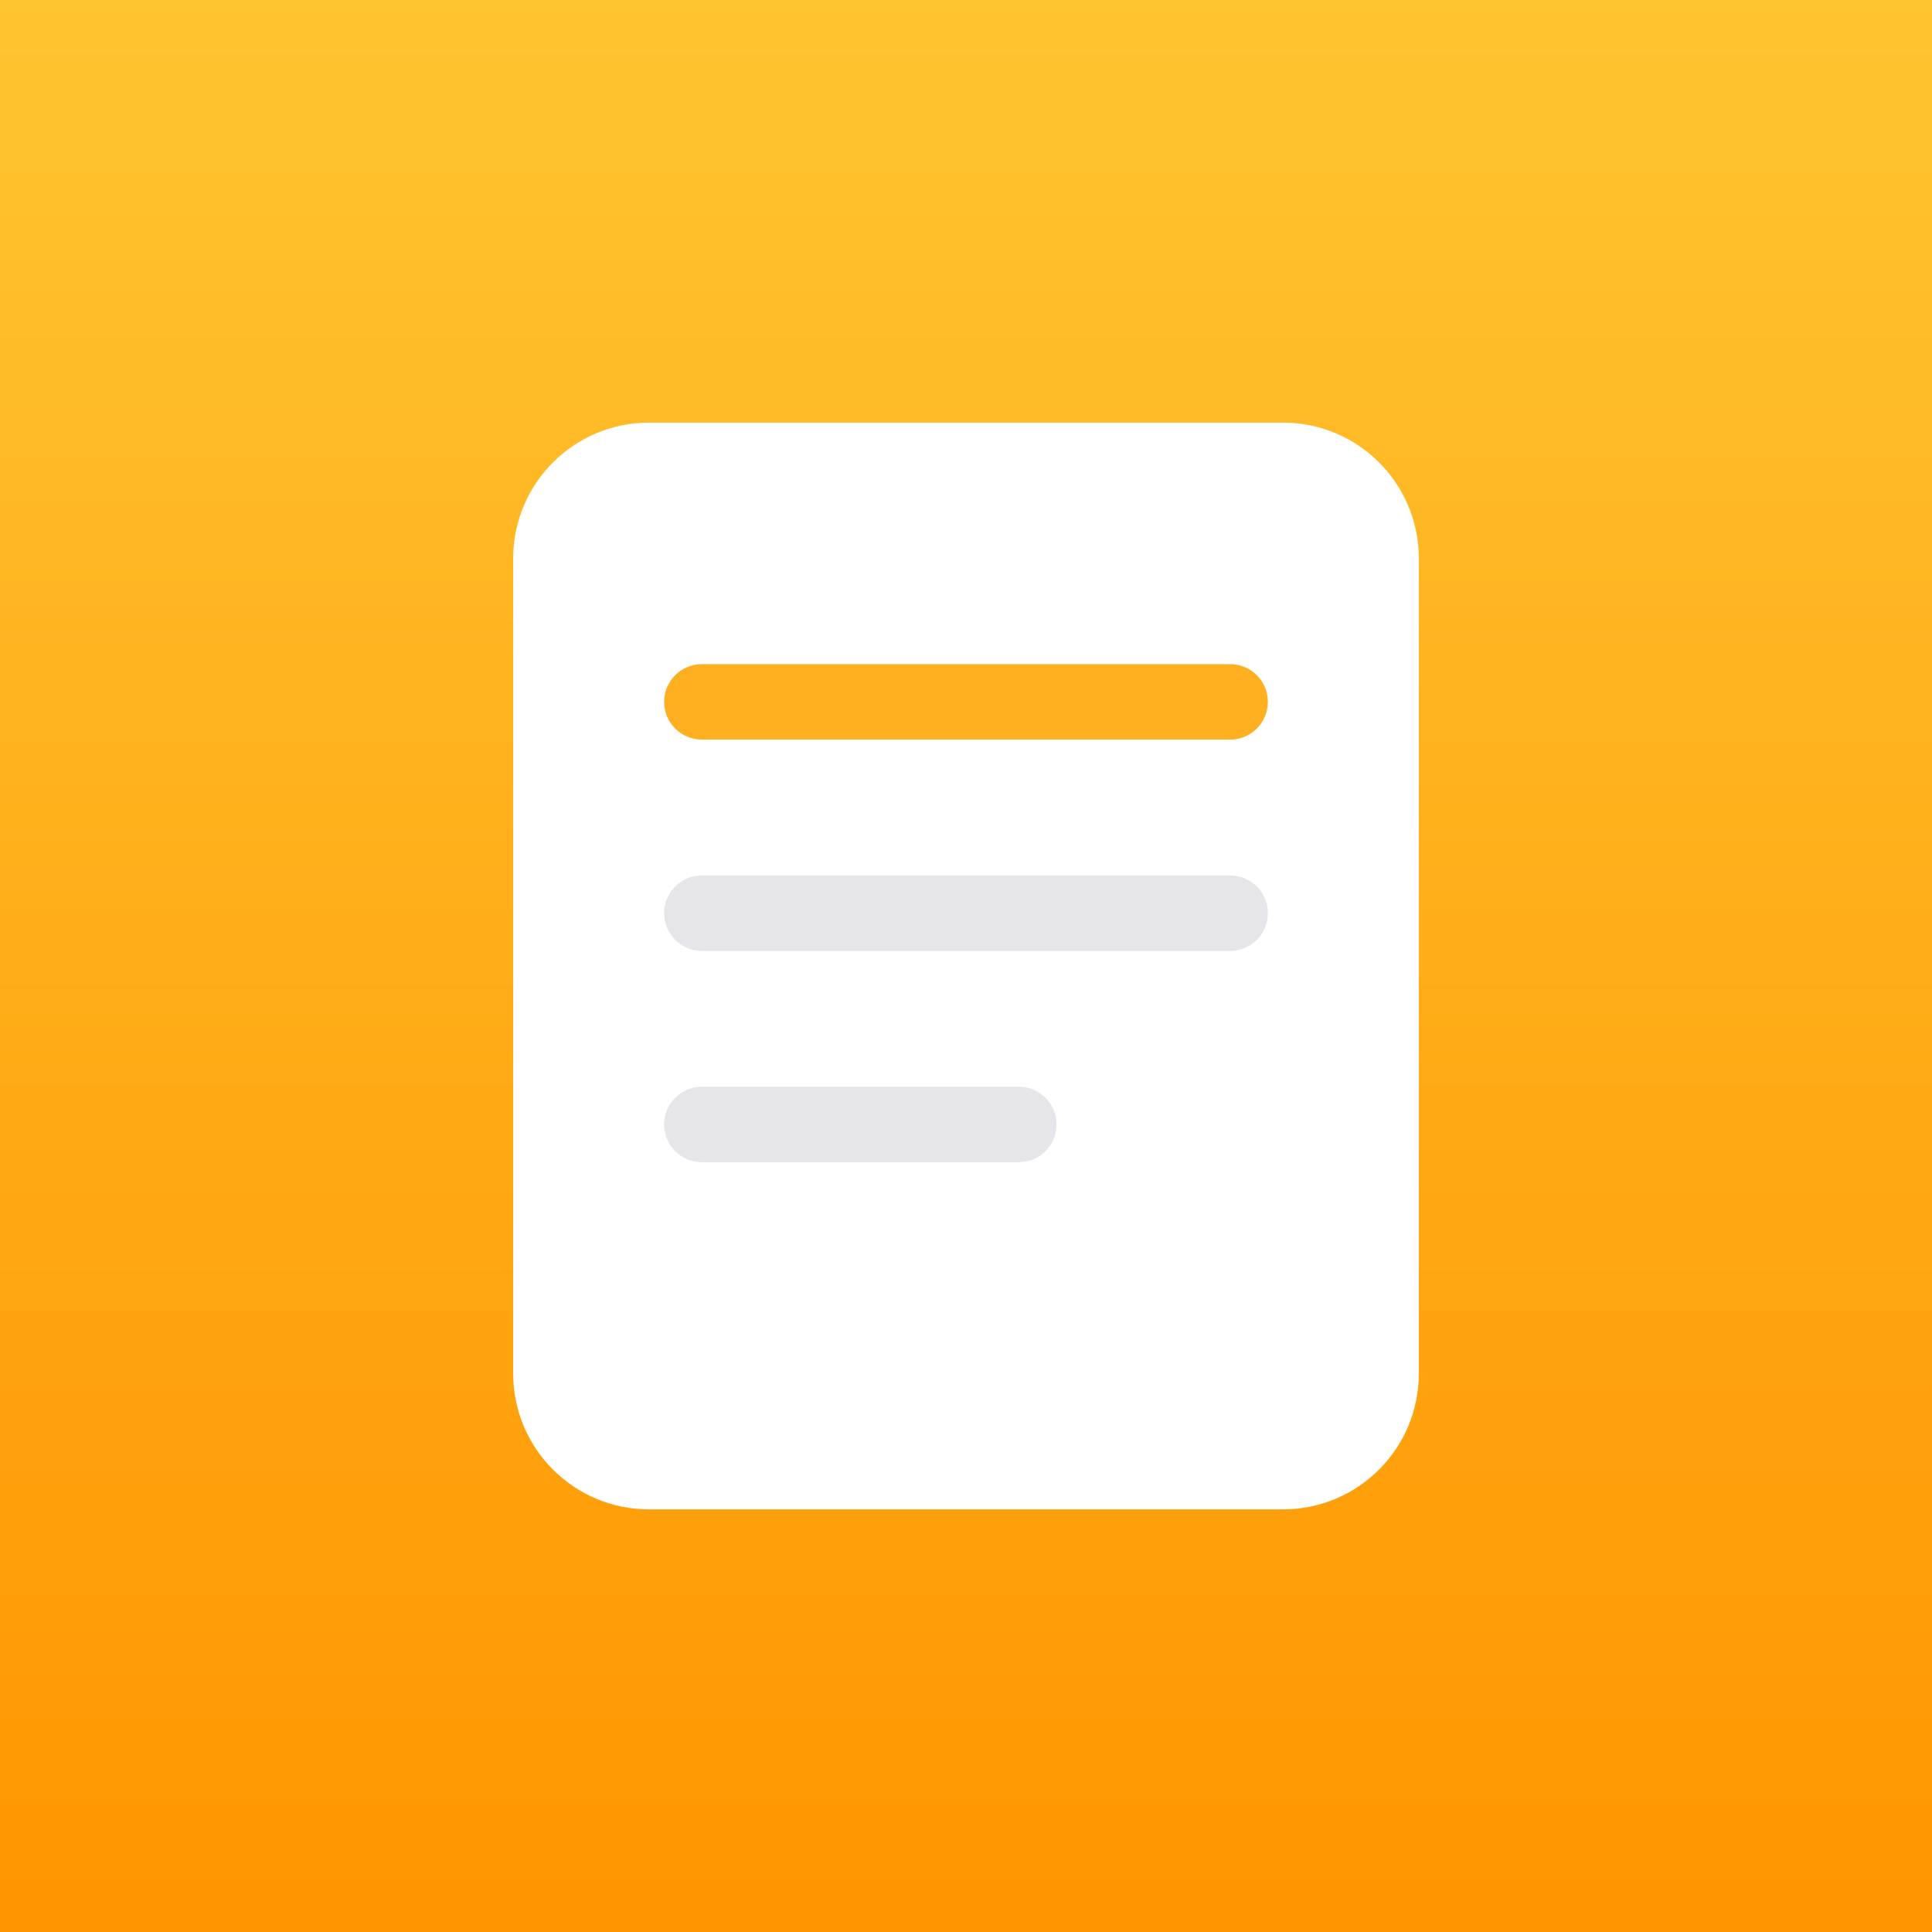
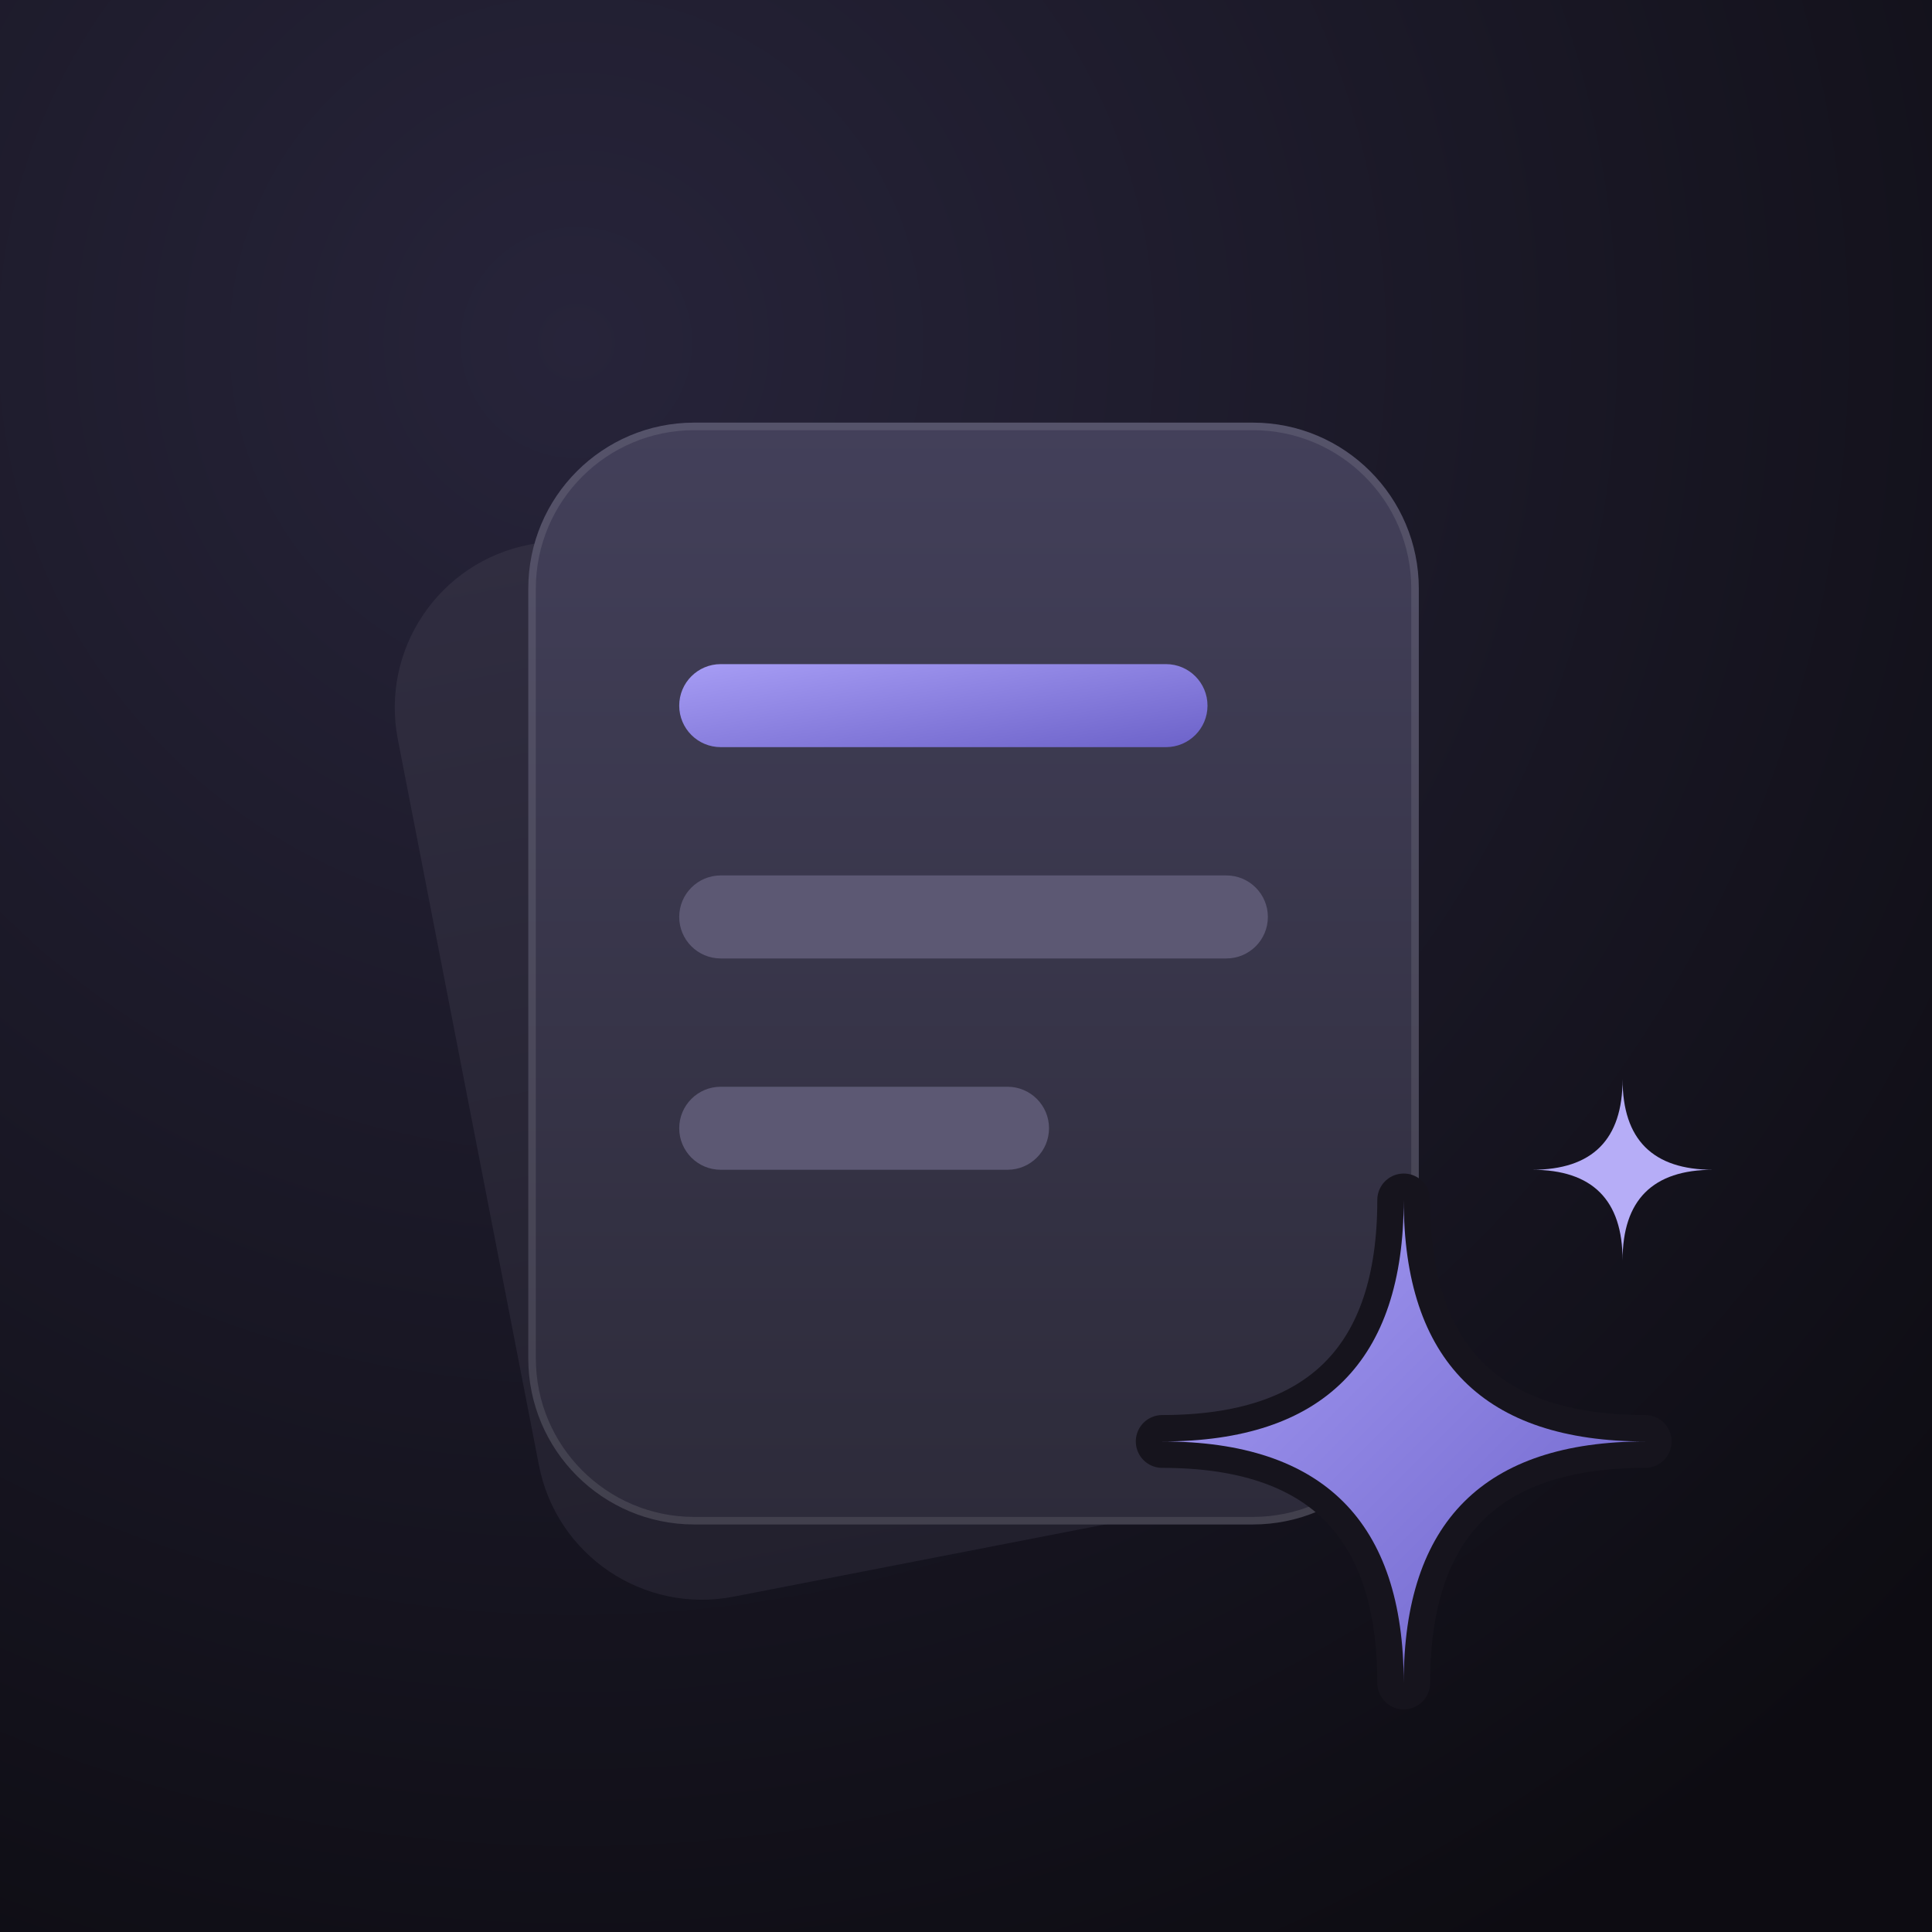
<svg xmlns="http://www.w3.org/2000/svg" viewBox="0 0 512 512">
  <defs>
-     <linearGradient id="bg" x1="0" y1="0" x2="0" y2="1">
-       <stop offset="0" stop-color="#FFC531" />
-       <stop offset="1" stop-color="#FF9500" />
+     <radialGradient id="bg" cx="30%" cy="18%" r="95%">
+       <stop offset="0" stop-color="#27243a" />
+       <stop offset="1" stop-color="#0d0c12" />
+     </radialGradient>
+     <linearGradient id="card" x1="0" y1="0" x2="0" y2="1">
+       <stop offset="0" stop-color="#43405a" />
+       <stop offset="1" stop-color="#2d2b3a" />
+     </linearGradient>
+     <linearGradient id="back" x1="0" y1="0" x2="0" y2="1">
+       <stop offset="0" stop-color="#302d40" />
+       <stop offset="1" stop-color="#22202d" />
+     </linearGradient>
+     <linearGradient id="accent" x1="0" y1="0" x2="1" y2="1">
+       <stop offset="0" stop-color="#a79df5" />
+       <stop offset="1" stop-color="#6c62c9" />
    </linearGradient>
  </defs>
  <rect width="512" height="512" fill="url(#bg)" />
-   <rect x="136" y="112" width="240" height="288" rx="36" fill="#FFFFFF" />
-   <rect x="176" y="176" width="160" height="20" rx="10" fill="#FFB020" />
-   <rect x="176" y="232" width="160" height="20" rx="10" fill="#E5E5EA" />
-   <rect x="176" y="288" width="104" height="20" rx="10" fill="#E5E5EA" />
+   <rect x="122" y="128" width="232" height="284" rx="44" fill="url(#back)" transform="rotate(-11 238 270)" />
+   <rect x="140" y="112" width="236" height="292" rx="44" fill="url(#card)" />
+   <rect x="141" y="113" width="234" height="290" rx="43" fill="none" stroke="#ffffff" stroke-opacity="0.1" stroke-width="2" />
+   <rect x="180" y="176" width="140" height="22" rx="11" fill="url(#accent)" />
+   <rect x="180" y="232" width="156" height="22" rx="11" fill="#5c5873" />
+   <rect x="180" y="288" width="98" height="22" rx="11" fill="#5c5873" />
+   <path d="M372 318 Q372 382 436 382 Q372 382 372 446 Q372 382 308 382 Q372 382 372 318 Z" fill="url(#accent)" stroke="#16141d" stroke-width="14" stroke-linejoin="round" paint-order="stroke" />
+   <path d="M430 286 Q430 310 454 310 Q430 310 430 334 Q430 310 406 310 Q430 310 430 286 Z" fill="#b6adf7" />
</svg>
